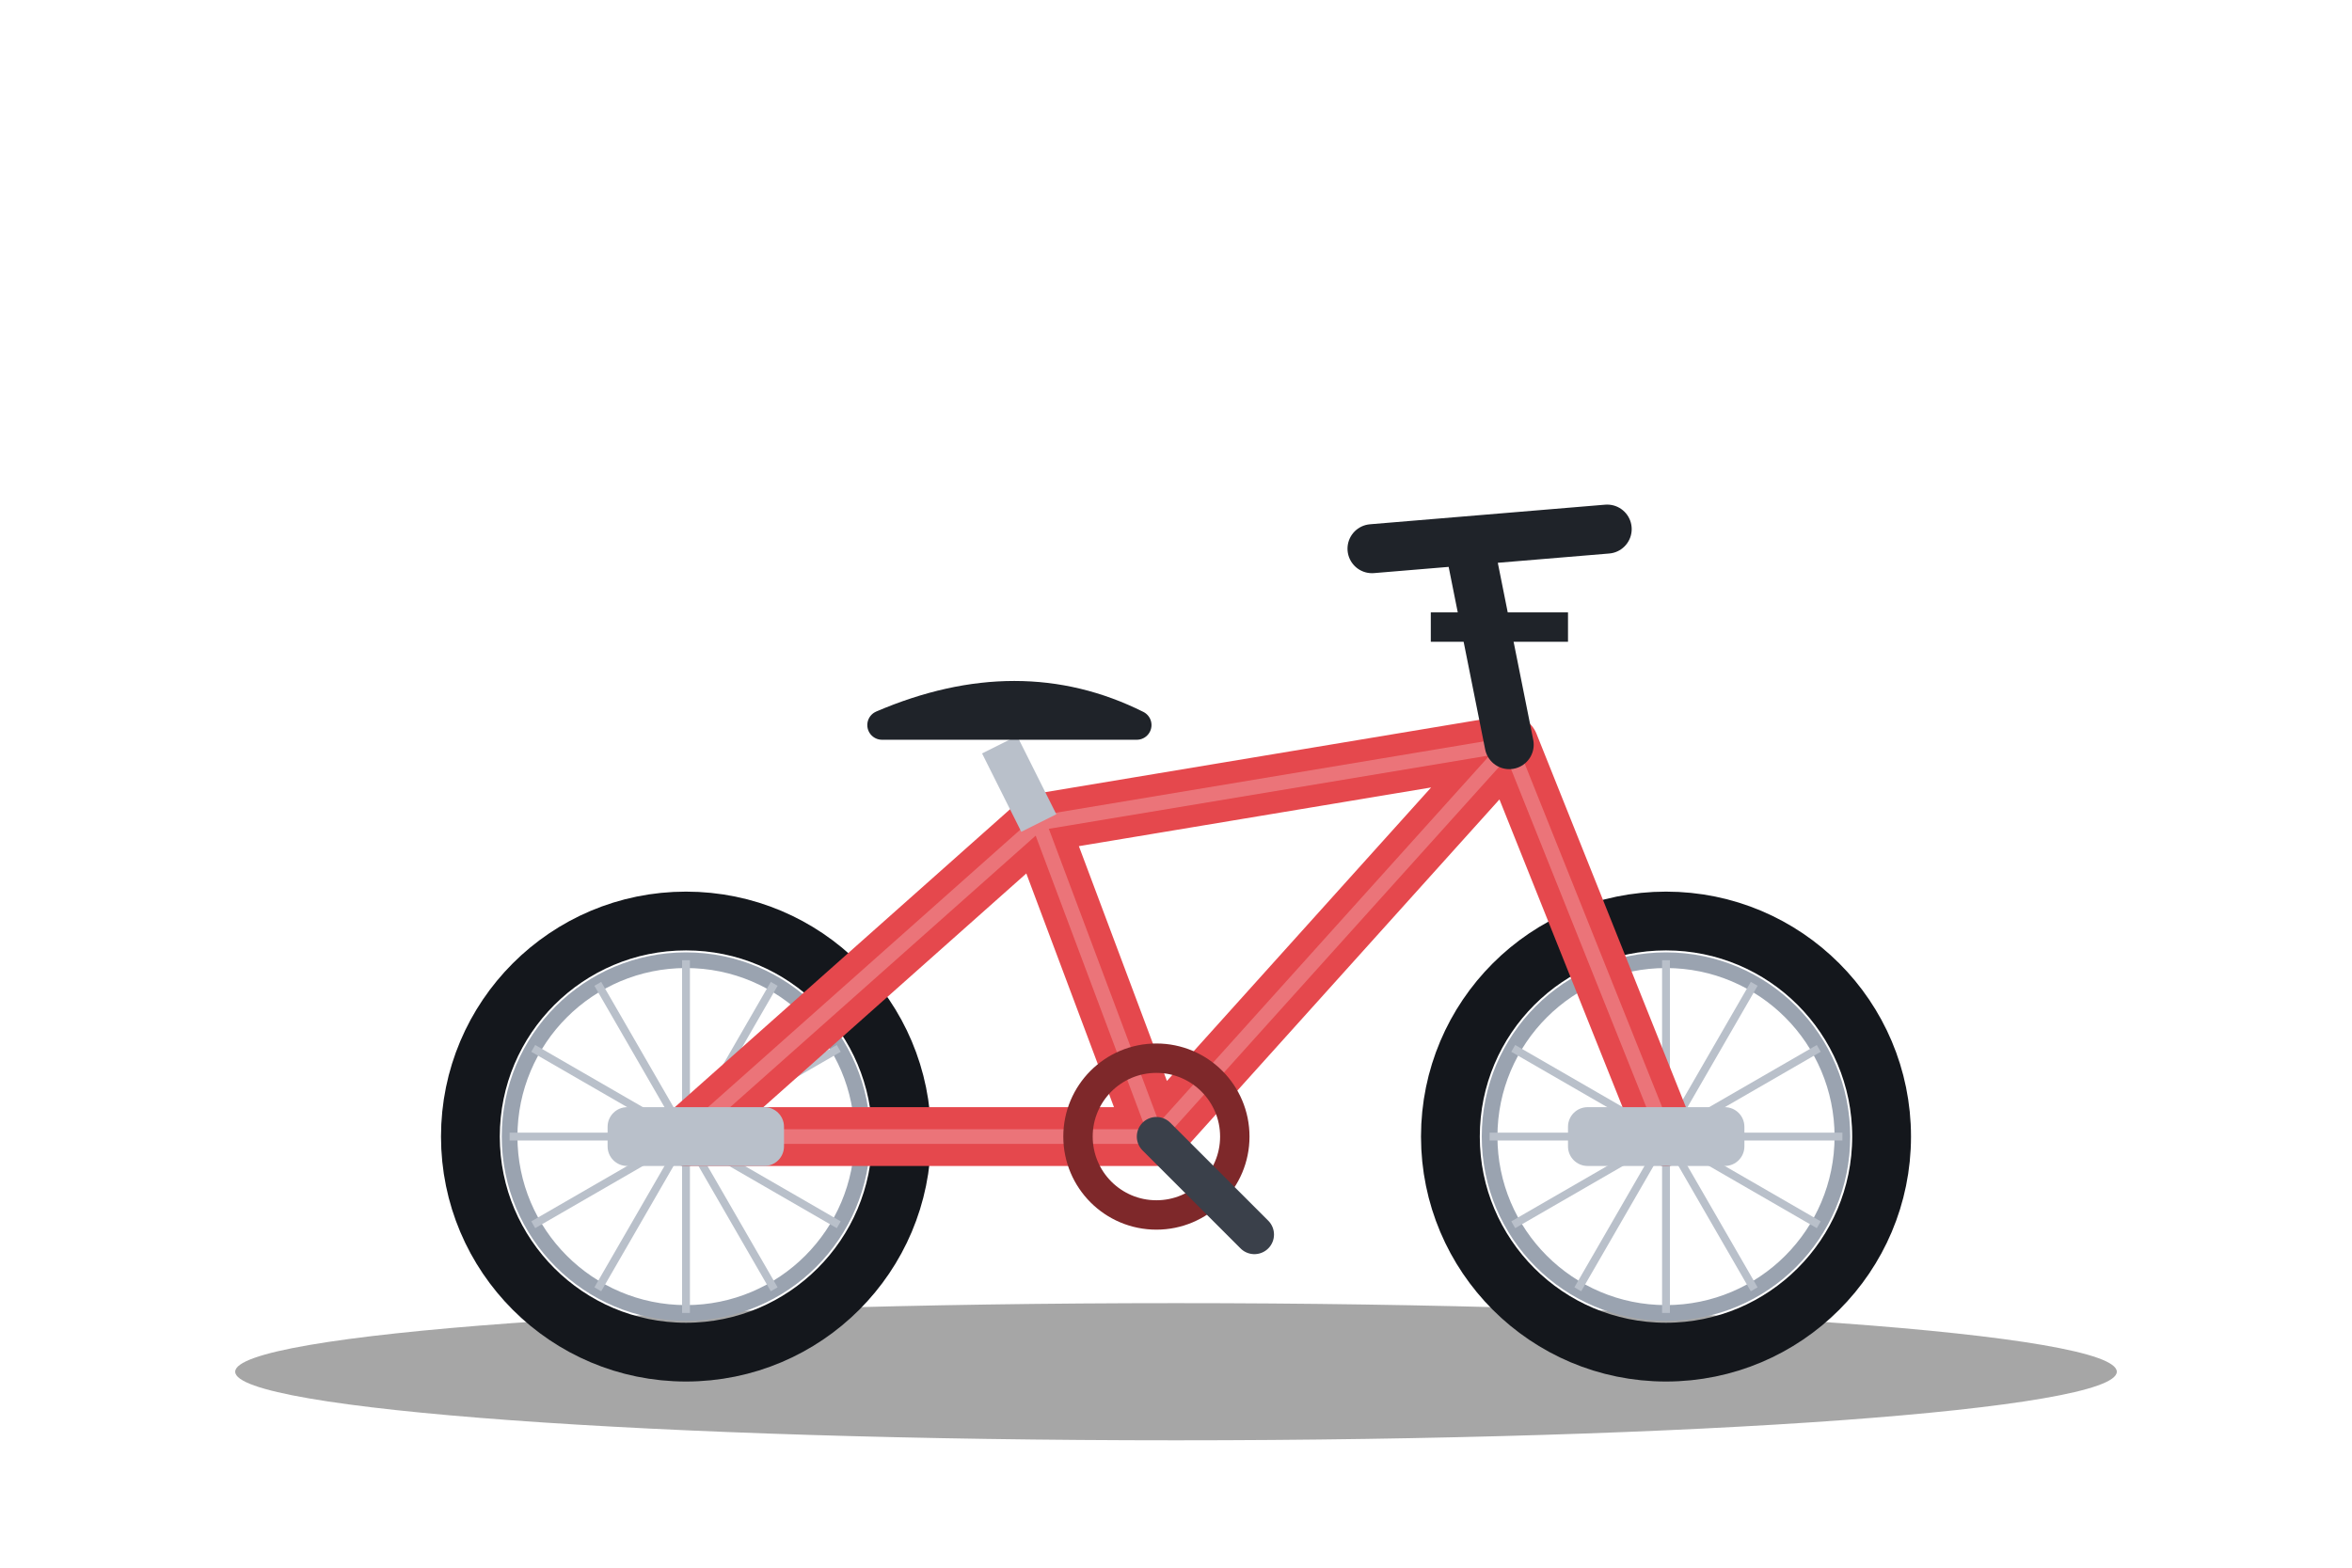
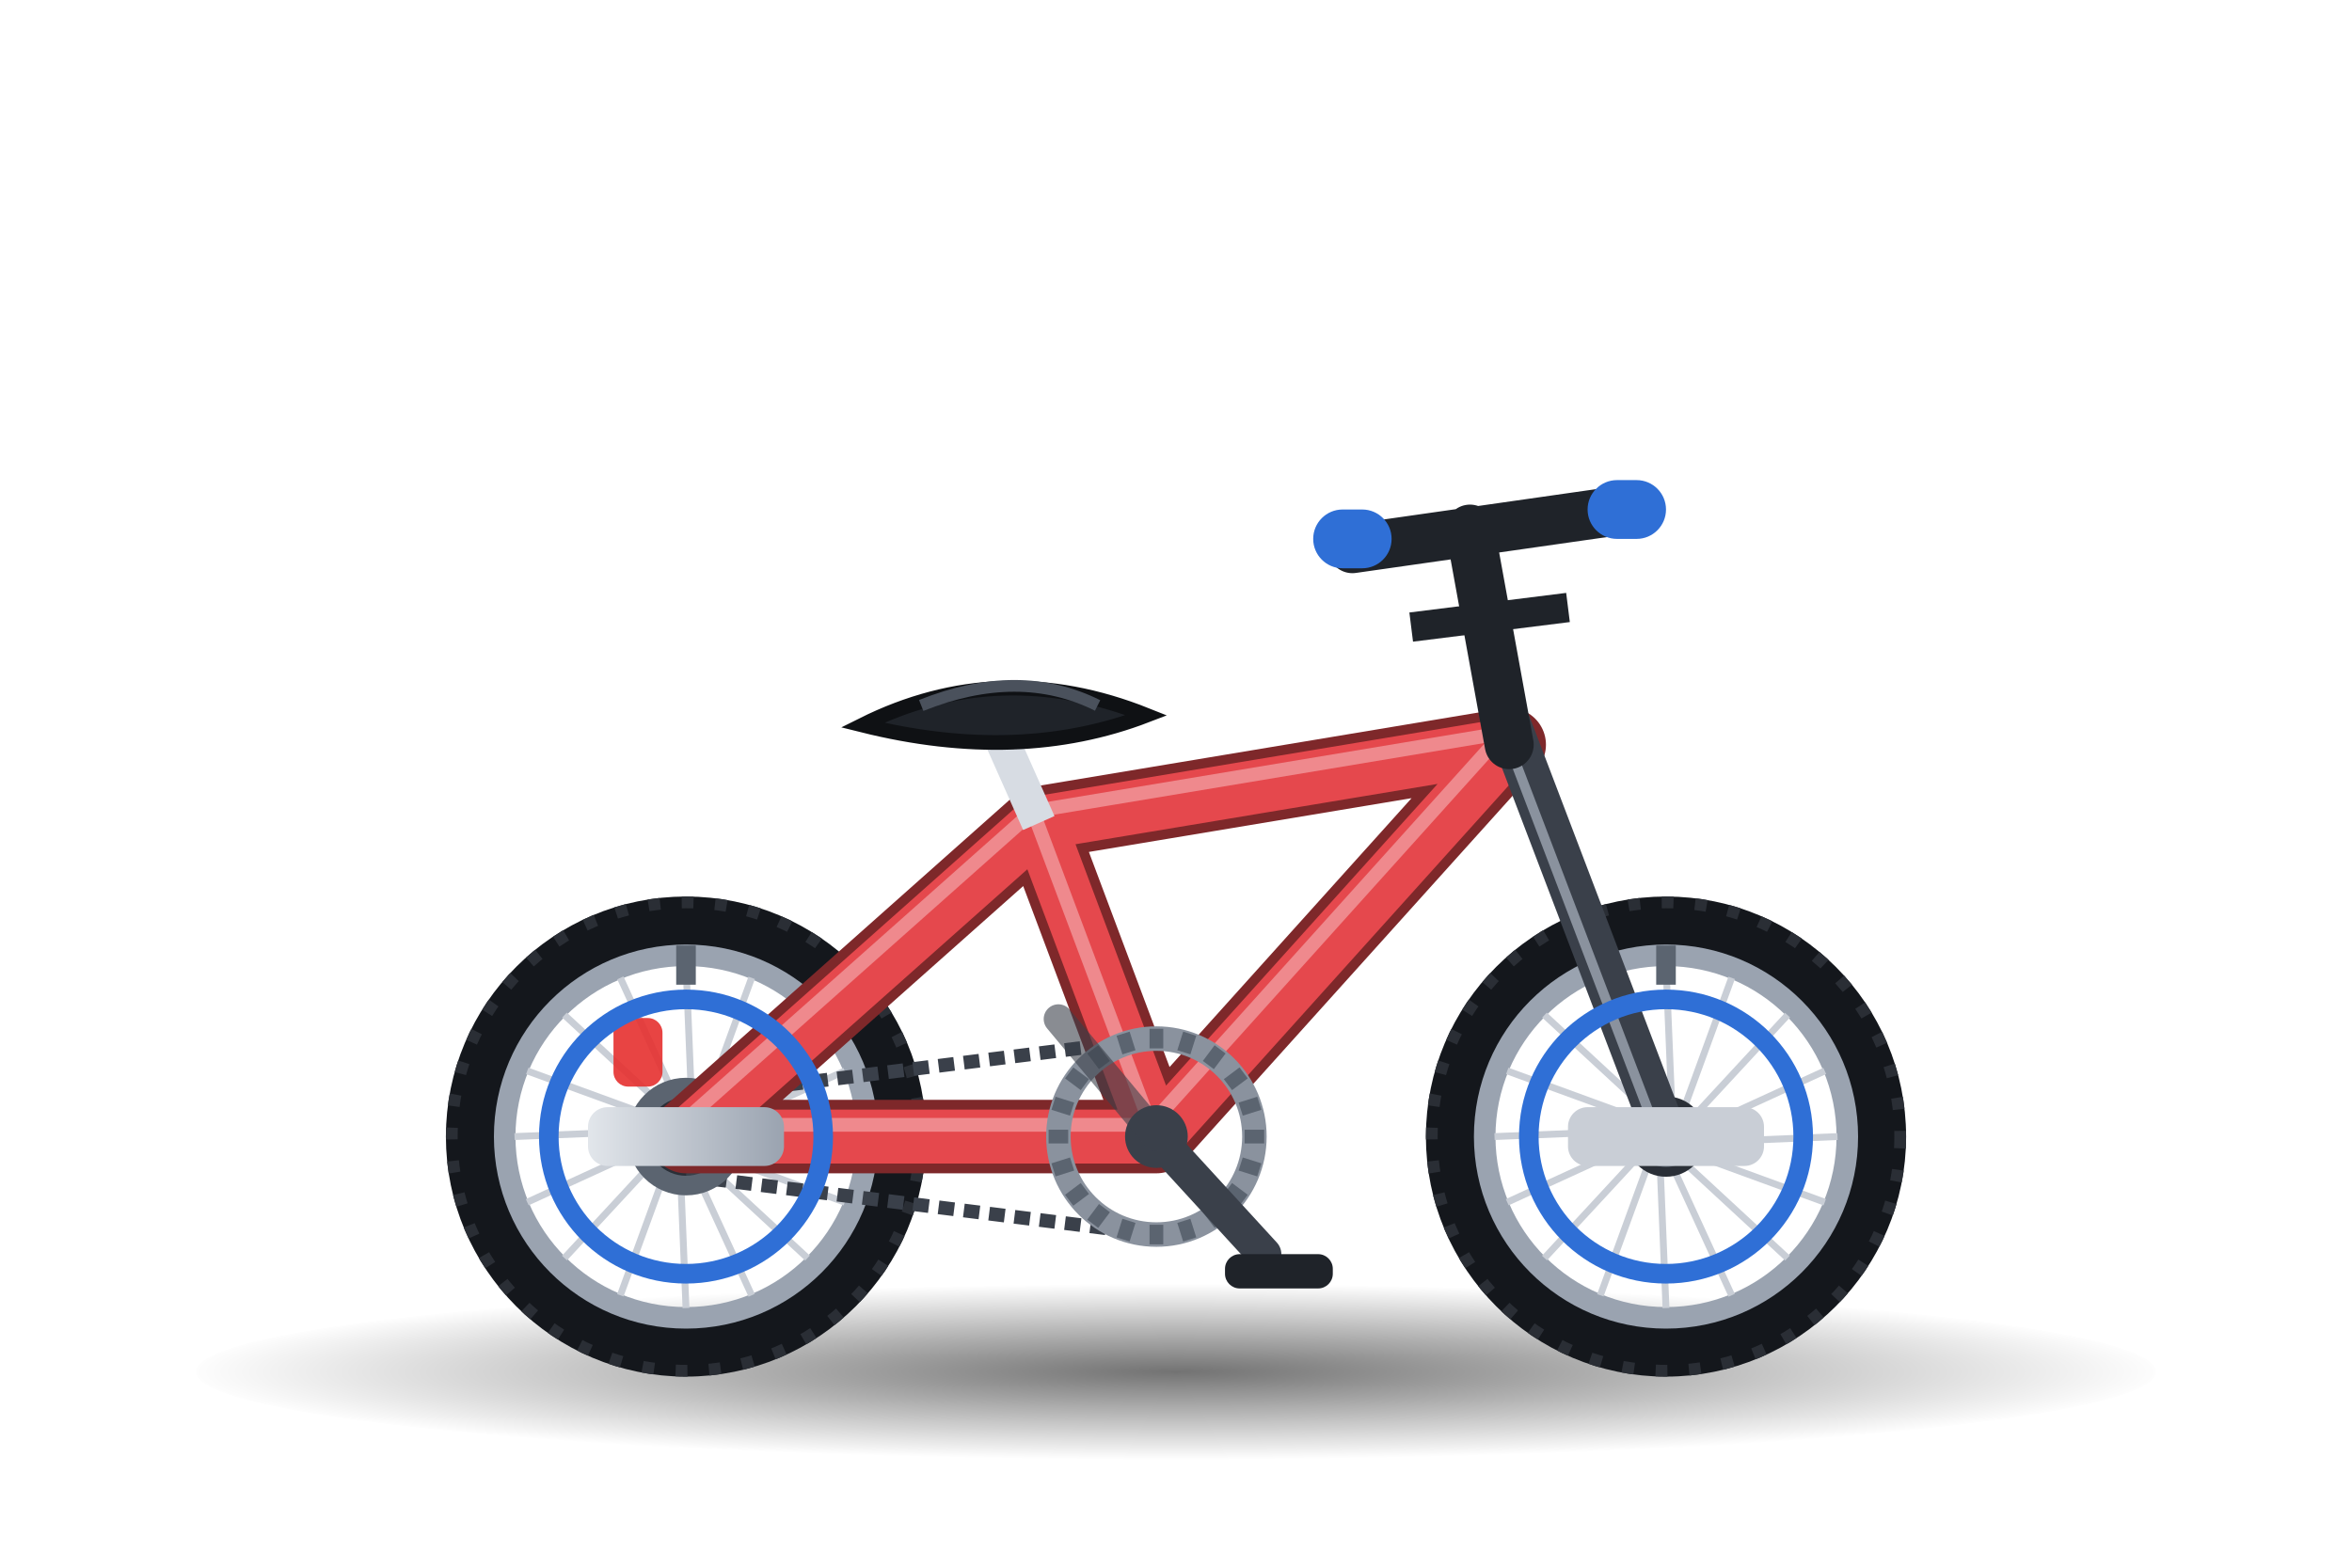
<svg xmlns="http://www.w3.org/2000/svg" viewBox="0 0 240 160">
-   <ellipse cx="120" cy="140" rx="96" ry="7" fill="#000" opacity=".35" />
-   <circle cx="70" cy="116" r="22" fill="none" stroke="#14171c" stroke-width="6" />
-   <circle cx="70" cy="116" r="18" fill="none" stroke="#9aa3b0" stroke-width="1.6" />
-   <line x1="70" y1="116" x2="88" y2="116" stroke="#b9c0ca" stroke-width=".8" />
-   <line x1="70" y1="116" x2="85.588" y2="125" stroke="#b9c0ca" stroke-width=".8" />
-   <line x1="70" y1="116" x2="79" y2="131.588" stroke="#b9c0ca" stroke-width=".8" />
-   <line x1="70" y1="116" x2="70" y2="134" stroke="#b9c0ca" stroke-width=".8" />
-   <line x1="70" y1="116" x2="61" y2="131.588" stroke="#b9c0ca" stroke-width=".8" />
-   <line x1="70" y1="116" x2="54.412" y2="125" stroke="#b9c0ca" stroke-width=".8" />
-   <line x1="70" y1="116" x2="52" y2="116" stroke="#b9c0ca" stroke-width=".8" />
-   <line x1="70" y1="116" x2="54.412" y2="107" stroke="#b9c0ca" stroke-width=".8" />
-   <line x1="70" y1="116" x2="61" y2="100.412" stroke="#b9c0ca" stroke-width=".8" />
-   <line x1="70" y1="116" x2="70" y2="98" stroke="#b9c0ca" stroke-width=".8" />
-   <line x1="70" y1="116" x2="79" y2="100.412" stroke="#b9c0ca" stroke-width=".8" />
-   <line x1="70" y1="116" x2="85.588" y2="107" stroke="#b9c0ca" stroke-width=".8" />
-   <circle cx="70" cy="116" r="3" fill="#3a404a" />
-   <circle cx="170" cy="116" r="22" fill="none" stroke="#14171c" stroke-width="6" />
-   <circle cx="170" cy="116" r="18" fill="none" stroke="#9aa3b0" stroke-width="1.6" />
-   <line x1="170" y1="116" x2="188" y2="116" stroke="#b9c0ca" stroke-width=".8" />
-   <line x1="170" y1="116" x2="185.588" y2="125" stroke="#b9c0ca" stroke-width=".8" />
-   <line x1="170" y1="116" x2="179" y2="131.588" stroke="#b9c0ca" stroke-width=".8" />
-   <line x1="170" y1="116" x2="170" y2="134" stroke="#b9c0ca" stroke-width=".8" />
-   <line x1="170" y1="116" x2="161" y2="131.588" stroke="#b9c0ca" stroke-width=".8" />
-   <line x1="170" y1="116" x2="154.412" y2="125" stroke="#b9c0ca" stroke-width=".8" />
-   <line x1="170" y1="116" x2="152" y2="116" stroke="#b9c0ca" stroke-width=".8" />
-   <line x1="170" y1="116" x2="154.412" y2="107" stroke="#b9c0ca" stroke-width=".8" />
-   <line x1="170" y1="116" x2="161" y2="100.412" stroke="#b9c0ca" stroke-width=".8" />
-   <line x1="170" y1="116" x2="170" y2="98" stroke="#b9c0ca" stroke-width=".8" />
-   <line x1="170" y1="116" x2="179" y2="100.412" stroke="#b9c0ca" stroke-width=".8" />
-   <line x1="170" y1="116" x2="185.588" y2="107" stroke="#b9c0ca" stroke-width=".8" />
-   <circle cx="170" cy="116" r="3" fill="#3a404a" />
-   <path d="M70,116 L118,116 L106,84 Z M118,116 L154,76 L106,84 M154,76 L170,116" fill="none" stroke="#e5484d" stroke-width="6" stroke-linejoin="round" stroke-linecap="round" />
-   <path d="M70,116 L118,116 L106,84 Z M118,116 L154,76 L106,84 M154,76 L170,116" fill="none" stroke="#ee888b" stroke-width="1.5" stroke-linejoin="round" opacity=".7" />
-   <path d="M106,84 L102,76" stroke="#b9c0ca" stroke-width="4" />
-   <path d="M90,74 Q104,68 116,74 Z" fill="#1f2329" stroke="#1f2329" stroke-width="3" stroke-linejoin="round" />
-   <path d="M154,76 L150,56 M140,56 L164,54" stroke="#1f2329" stroke-width="5" fill="none" stroke-linecap="round" />
-   <path d="M146,64 L160,64" stroke="#1f2329" stroke-width="3" />
-   <circle cx="118" cy="116" r="8" fill="none" stroke="#7e282a" stroke-width="3" />
-   <path d="M118,116 L128,126" stroke="#3a404a" stroke-width="4" stroke-linecap="round" />
-   <rect x="62" y="113" width="18" height="6" rx="2" fill="#b9c0ca" />
-   <rect x="160" y="113" width="18" height="6" rx="2" fill="#b9c0ca" />
+   <defs>
+     <radialGradient id="sh108">
+       <stop offset="0" stop-color="#000" stop-opacity=".55" />
+       <stop offset="1" stop-color="#000" stop-opacity="0" />
+     </radialGradient>
+   </defs>
+   <ellipse cx="120" cy="140" rx="100" ry="9" fill="url(#sh108)" />
+   <circle cx="70" cy="116" r="22" fill="none" stroke="#14171c" stroke-width="5" />
+   <circle cx="70" cy="116" r="23.9" fill="none" stroke="#2a2e35" stroke-width="1.2" stroke-dasharray="1.2 2.2" />
+   <circle cx="70" cy="116" r="18.5" fill="none" stroke="#9aa3b0" stroke-width="2.2" />
+   <line x1="72.9" y1="116.6" x2="87.5" y2="116" stroke="#c9ced6" stroke-width=".7" />
+   <line x1="72.5" y1="117.7" x2="86.2" y2="122.7" stroke="#c9ced6" stroke-width=".7" />
+   <line x1="71.7" y1="118.5" x2="82.4" y2="128.4" stroke="#c9ced6" stroke-width=".7" />
+   <line x1="70.6" y1="118.9" x2="76.7" y2="132.2" stroke="#c9ced6" stroke-width=".7" />
+   <line x1="69.4" y1="118.9" x2="70" y2="133.5" stroke="#c9ced6" stroke-width=".7" />
+   <line x1="68.3" y1="118.5" x2="63.3" y2="132.2" stroke="#c9ced6" stroke-width=".7" />
+   <line x1="67.5" y1="117.7" x2="57.6" y2="128.4" stroke="#c9ced6" stroke-width=".7" />
+   <line x1="67.1" y1="116.6" x2="53.8" y2="122.7" stroke="#c9ced6" stroke-width=".7" />
+   <line x1="67.1" y1="115.4" x2="52.5" y2="116" stroke="#c9ced6" stroke-width=".7" />
+   <line x1="67.5" y1="114.3" x2="53.8" y2="109.3" stroke="#c9ced6" stroke-width=".7" />
+   <line x1="68.3" y1="113.5" x2="57.6" y2="103.6" stroke="#c9ced6" stroke-width=".7" />
+   <line x1="69.4" y1="113.1" x2="63.3" y2="99.8" stroke="#c9ced6" stroke-width=".7" />
+   <line x1="70.6" y1="113.1" x2="70" y2="98.5" stroke="#c9ced6" stroke-width=".7" />
+   <line x1="71.7" y1="113.5" x2="76.7" y2="99.8" stroke="#c9ced6" stroke-width=".7" />
+   <line x1="72.5" y1="114.3" x2="82.4" y2="103.6" stroke="#c9ced6" stroke-width=".7" />
+   <line x1="72.9" y1="115.4" x2="86.2" y2="109.3" stroke="#c9ced6" stroke-width=".7" />
+   <circle cx="70" cy="116" r="3.6" fill="#5b6470" stroke="#2a2f37" />
+   <circle cx="70" cy="116" r="1.2" fill="#c9ced6" />
+   <rect x="69" y="96.5" width="2" height="4" fill="#5b6470" />
+   <circle cx="170" cy="116" r="22" fill="none" stroke="#14171c" stroke-width="5" />
+   <circle cx="170" cy="116" r="23.9" fill="none" stroke="#2a2e35" stroke-width="1.2" stroke-dasharray="1.2 2.2" />
+   <circle cx="170" cy="116" r="18.5" fill="none" stroke="#9aa3b0" stroke-width="2.2" />
+   <line x1="172.9" y1="116.6" x2="187.5" y2="116" stroke="#c9ced6" stroke-width=".7" />
+   <line x1="172.5" y1="117.7" x2="186.2" y2="122.7" stroke="#c9ced6" stroke-width=".7" />
+   <line x1="171.7" y1="118.5" x2="182.4" y2="128.4" stroke="#c9ced6" stroke-width=".7" />
+   <line x1="170.6" y1="118.9" x2="176.7" y2="132.2" stroke="#c9ced6" stroke-width=".7" />
+   <line x1="169.4" y1="118.9" x2="170" y2="133.5" stroke="#c9ced6" stroke-width=".7" />
+   <line x1="168.3" y1="118.5" x2="163.3" y2="132.2" stroke="#c9ced6" stroke-width=".7" />
+   <line x1="167.5" y1="117.7" x2="157.6" y2="128.4" stroke="#c9ced6" stroke-width=".7" />
+   <line x1="167.1" y1="116.6" x2="153.8" y2="122.7" stroke="#c9ced6" stroke-width=".7" />
+   <line x1="167.1" y1="115.4" x2="152.5" y2="116" stroke="#c9ced6" stroke-width=".7" />
+   <line x1="167.5" y1="114.3" x2="153.8" y2="109.3" stroke="#c9ced6" stroke-width=".7" />
+   <line x1="168.3" y1="113.5" x2="157.6" y2="103.6" stroke="#c9ced6" stroke-width=".7" />
+   <line x1="169.4" y1="113.1" x2="163.3" y2="99.8" stroke="#c9ced6" stroke-width=".7" />
+   <line x1="170.6" y1="113.1" x2="170" y2="98.5" stroke="#c9ced6" stroke-width=".7" />
+   <line x1="171.7" y1="113.5" x2="176.7" y2="99.8" stroke="#c9ced6" stroke-width=".7" />
+   <line x1="172.5" y1="114.3" x2="182.4" y2="103.6" stroke="#c9ced6" stroke-width=".7" />
+   <line x1="172.9" y1="115.4" x2="186.2" y2="109.3" stroke="#c9ced6" stroke-width=".7" />
+   <circle cx="170" cy="116" r="3.6" fill="#5b6470" stroke="#2a2f37" />
+   <circle cx="170" cy="116" r="1.2" fill="#c9ced6" />
+   <rect x="169" y="96.5" width="2" height="4" fill="#5b6470" />
+   <path d="M118,106 L70,112 M118,126 L70,120" stroke="#3a404a" stroke-width="1.4" stroke-dasharray="1.6 1" />
+   <circle cx="70" cy="116" r="5" fill="none" stroke="#5b6470" stroke-width="2" />
+   <path d="M70,116 L118,116 L106,84 Z M118,116 L154,76 L106,84 M118,116 L106,84" fill="none" stroke="#7e282a" stroke-width="7.5" stroke-linejoin="round" stroke-linecap="round" />
+   <path d="M70,116 L118,116 L106,84 Z M118,116 L154,76 L106,84 M118,116 L106,84" fill="none" stroke="#e5484d" stroke-width="5.5" stroke-linejoin="round" stroke-linecap="round" />
+   <path d="M70,116 L118,116 L106,84 Z M118,116 L154,76 L106,84 M118,116 L106,84" fill="none" stroke="#f19a9d" stroke-width="1.4" stroke-linejoin="round" opacity=".8" transform="translate(-.6 -1.2)" />
+   <path d="M154,74 L170,116" stroke="#3a404a" stroke-width="4.5" stroke-linecap="round" />
+   <path d="M153.2,74 L169.2,116" stroke="#8a929e" stroke-width="1" />
+   <path d="M106,84 L102,75" stroke="#d7dce3" stroke-width="3.5" />
+   <path d="M88,74 Q102,67 117,73 Q104,78 88,74 Z" fill="#1f2329" stroke="#0f1114" stroke-width="1.5" />
+   <path d="M94,72 Q104,68 112,72" stroke="#4a515c" stroke-width="1.2" fill="none" />
+   <path d="M154,76 L150,54 M138,56 L166,52" stroke="#1f2329" stroke-width="5" fill="none" stroke-linecap="round" />
+   <path d="M144,64 L160,62" stroke="#1f2329" stroke-width="3" />
+   <rect x="134" y="52" width="8" height="6" rx="3" fill="#2f6fd6" />
+   <rect x="162" y="49" width="8" height="6" rx="3" fill="#2f6fd6" />
+   <circle cx="118" cy="116" r="10" fill="none" stroke="#8a929e" stroke-width="2.5" />
+   <line x1="127" y1="116" x2="129" y2="116" stroke="#5b6470" stroke-width="1.4" />
+   <line x1="126.6" y1="118.8" x2="128.5" y2="119.4" stroke="#5b6470" stroke-width="1.4" />
+   <line x1="125.3" y1="121.3" x2="126.9" y2="122.5" stroke="#5b6470" stroke-width="1.4" />
+   <line x1="123.3" y1="123.3" x2="124.5" y2="124.9" stroke="#5b6470" stroke-width="1.4" />
+   <line x1="120.8" y1="124.6" x2="121.4" y2="126.5" stroke="#5b6470" stroke-width="1.4" />
+   <line x1="118" y1="125" x2="118" y2="127" stroke="#5b6470" stroke-width="1.4" />
+   <line x1="115.2" y1="124.6" x2="114.6" y2="126.5" stroke="#5b6470" stroke-width="1.4" />
+   <line x1="112.7" y1="123.3" x2="111.5" y2="124.9" stroke="#5b6470" stroke-width="1.4" />
+   <line x1="110.7" y1="121.3" x2="109.1" y2="122.5" stroke="#5b6470" stroke-width="1.4" />
+   <line x1="109.4" y1="118.8" x2="107.5" y2="119.4" stroke="#5b6470" stroke-width="1.4" />
+   <line x1="109" y1="116" x2="107" y2="116" stroke="#5b6470" stroke-width="1.4" />
+   <line x1="109.4" y1="113.2" x2="107.5" y2="112.6" stroke="#5b6470" stroke-width="1.4" />
+   <line x1="110.7" y1="110.7" x2="109.1" y2="109.5" stroke="#5b6470" stroke-width="1.4" />
+   <line x1="112.7" y1="108.7" x2="111.5" y2="107.1" stroke="#5b6470" stroke-width="1.4" />
+   <line x1="115.2" y1="107.4" x2="114.6" y2="105.5" stroke="#5b6470" stroke-width="1.4" />
+   <line x1="118" y1="107" x2="118" y2="105" stroke="#5b6470" stroke-width="1.4" />
+   <line x1="120.8" y1="107.4" x2="121.4" y2="105.5" stroke="#5b6470" stroke-width="1.4" />
+   <line x1="123.3" y1="108.7" x2="124.5" y2="107.1" stroke="#5b6470" stroke-width="1.4" />
+   <line x1="125.3" y1="110.7" x2="126.9" y2="109.5" stroke="#5b6470" stroke-width="1.4" />
+   <line x1="126.6" y1="113.2" x2="128.5" y2="112.6" stroke="#5b6470" stroke-width="1.4" />
+   <circle cx="118" cy="116" r="3.2" fill="#3a404a" />
+   <path d="M118,116 L129,128" stroke="#3a404a" stroke-width="3.5" stroke-linecap="round" />
+   <rect x="125" y="128" width="11" height="3.5" rx="1.5" fill="#1f2329" />
+   <path d="M118,116 L108,104" stroke="#3a404a" stroke-width="3" stroke-linecap="round" opacity=".6" />
+   <rect x="62.6" y="103.9" width="5" height="7" rx="1.5" fill="#e5302f" opacity=".9" />
+   <rect x="60" y="113" width="20" height="6" rx="2" fill="url(#bmxpeg)" />
+   <rect x="160" y="113" width="20" height="6" rx="2" fill="#c9ced6" />
+   <defs>
+     <linearGradient id="bmxpeg">
+       <stop offset="0" stop-color="#e2e6eb" />
+       <stop offset="1" stop-color="#9aa3b0" />
+     </linearGradient>
+   </defs>
+   <circle cx="70" cy="116" r="14" fill="none" stroke="#2f6fd6" stroke-width="2" />
+   <circle cx="170" cy="116" r="14" fill="none" stroke="#2f6fd6" stroke-width="2" />
</svg>
